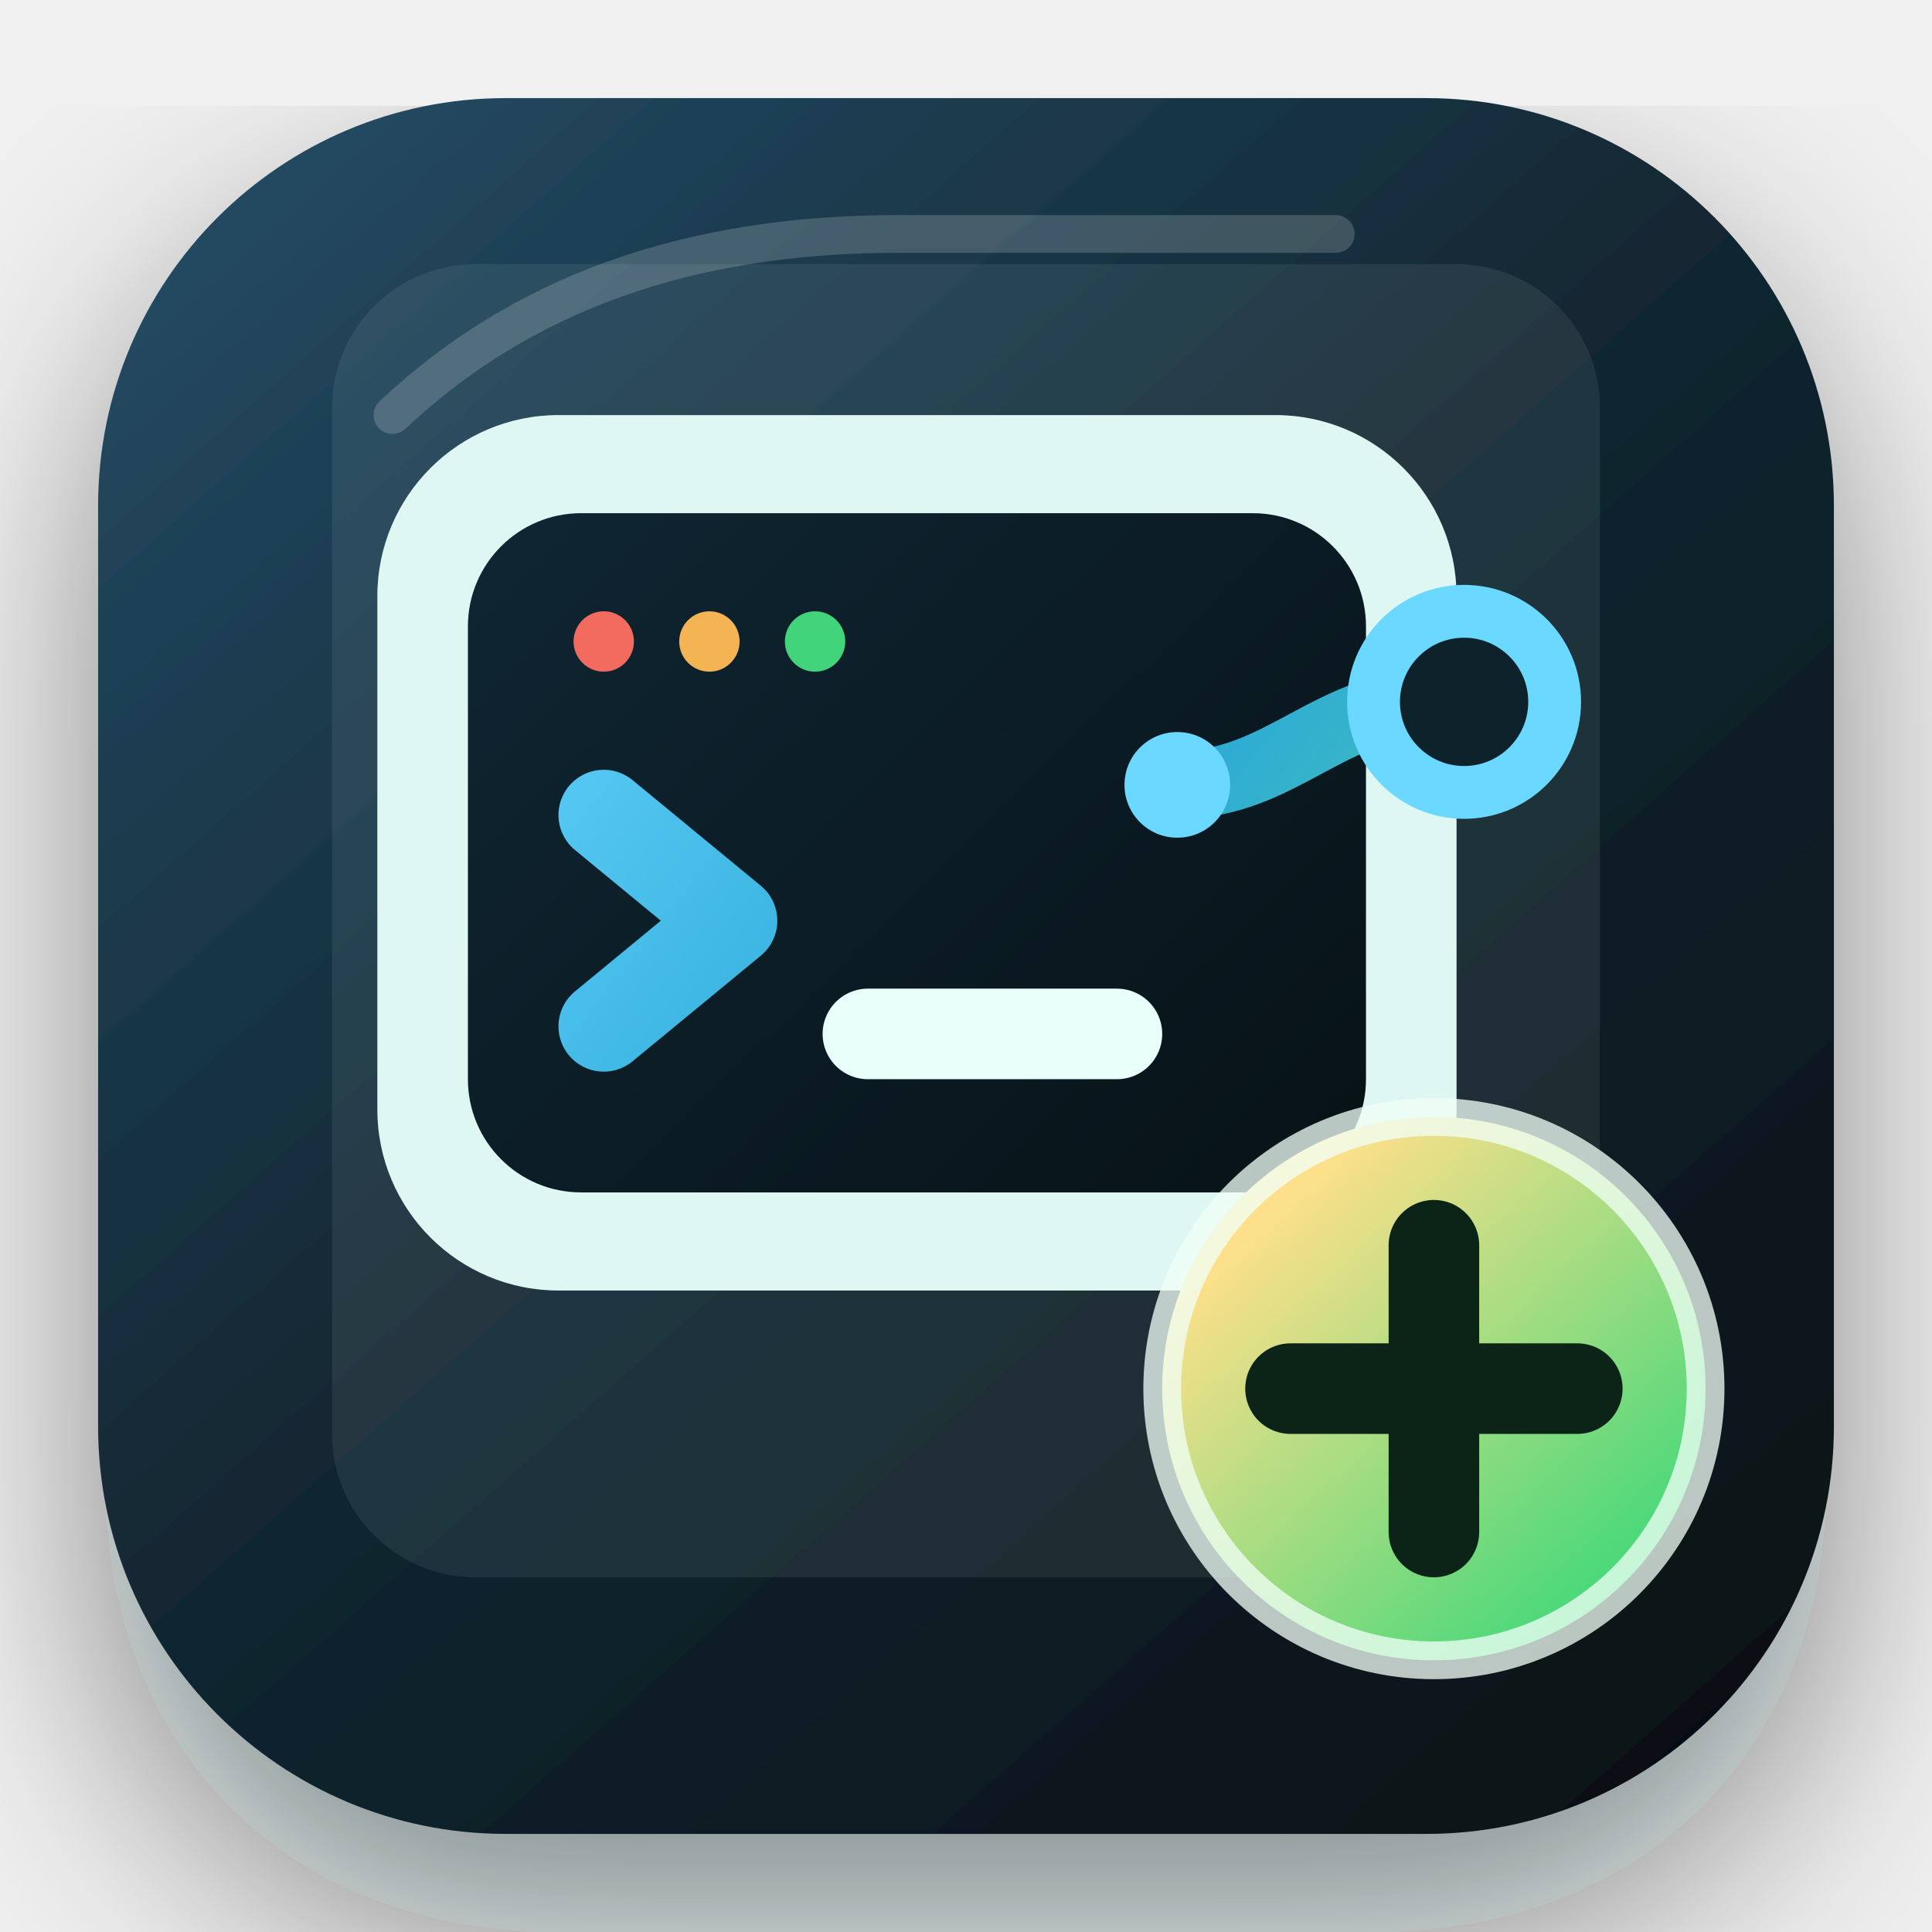
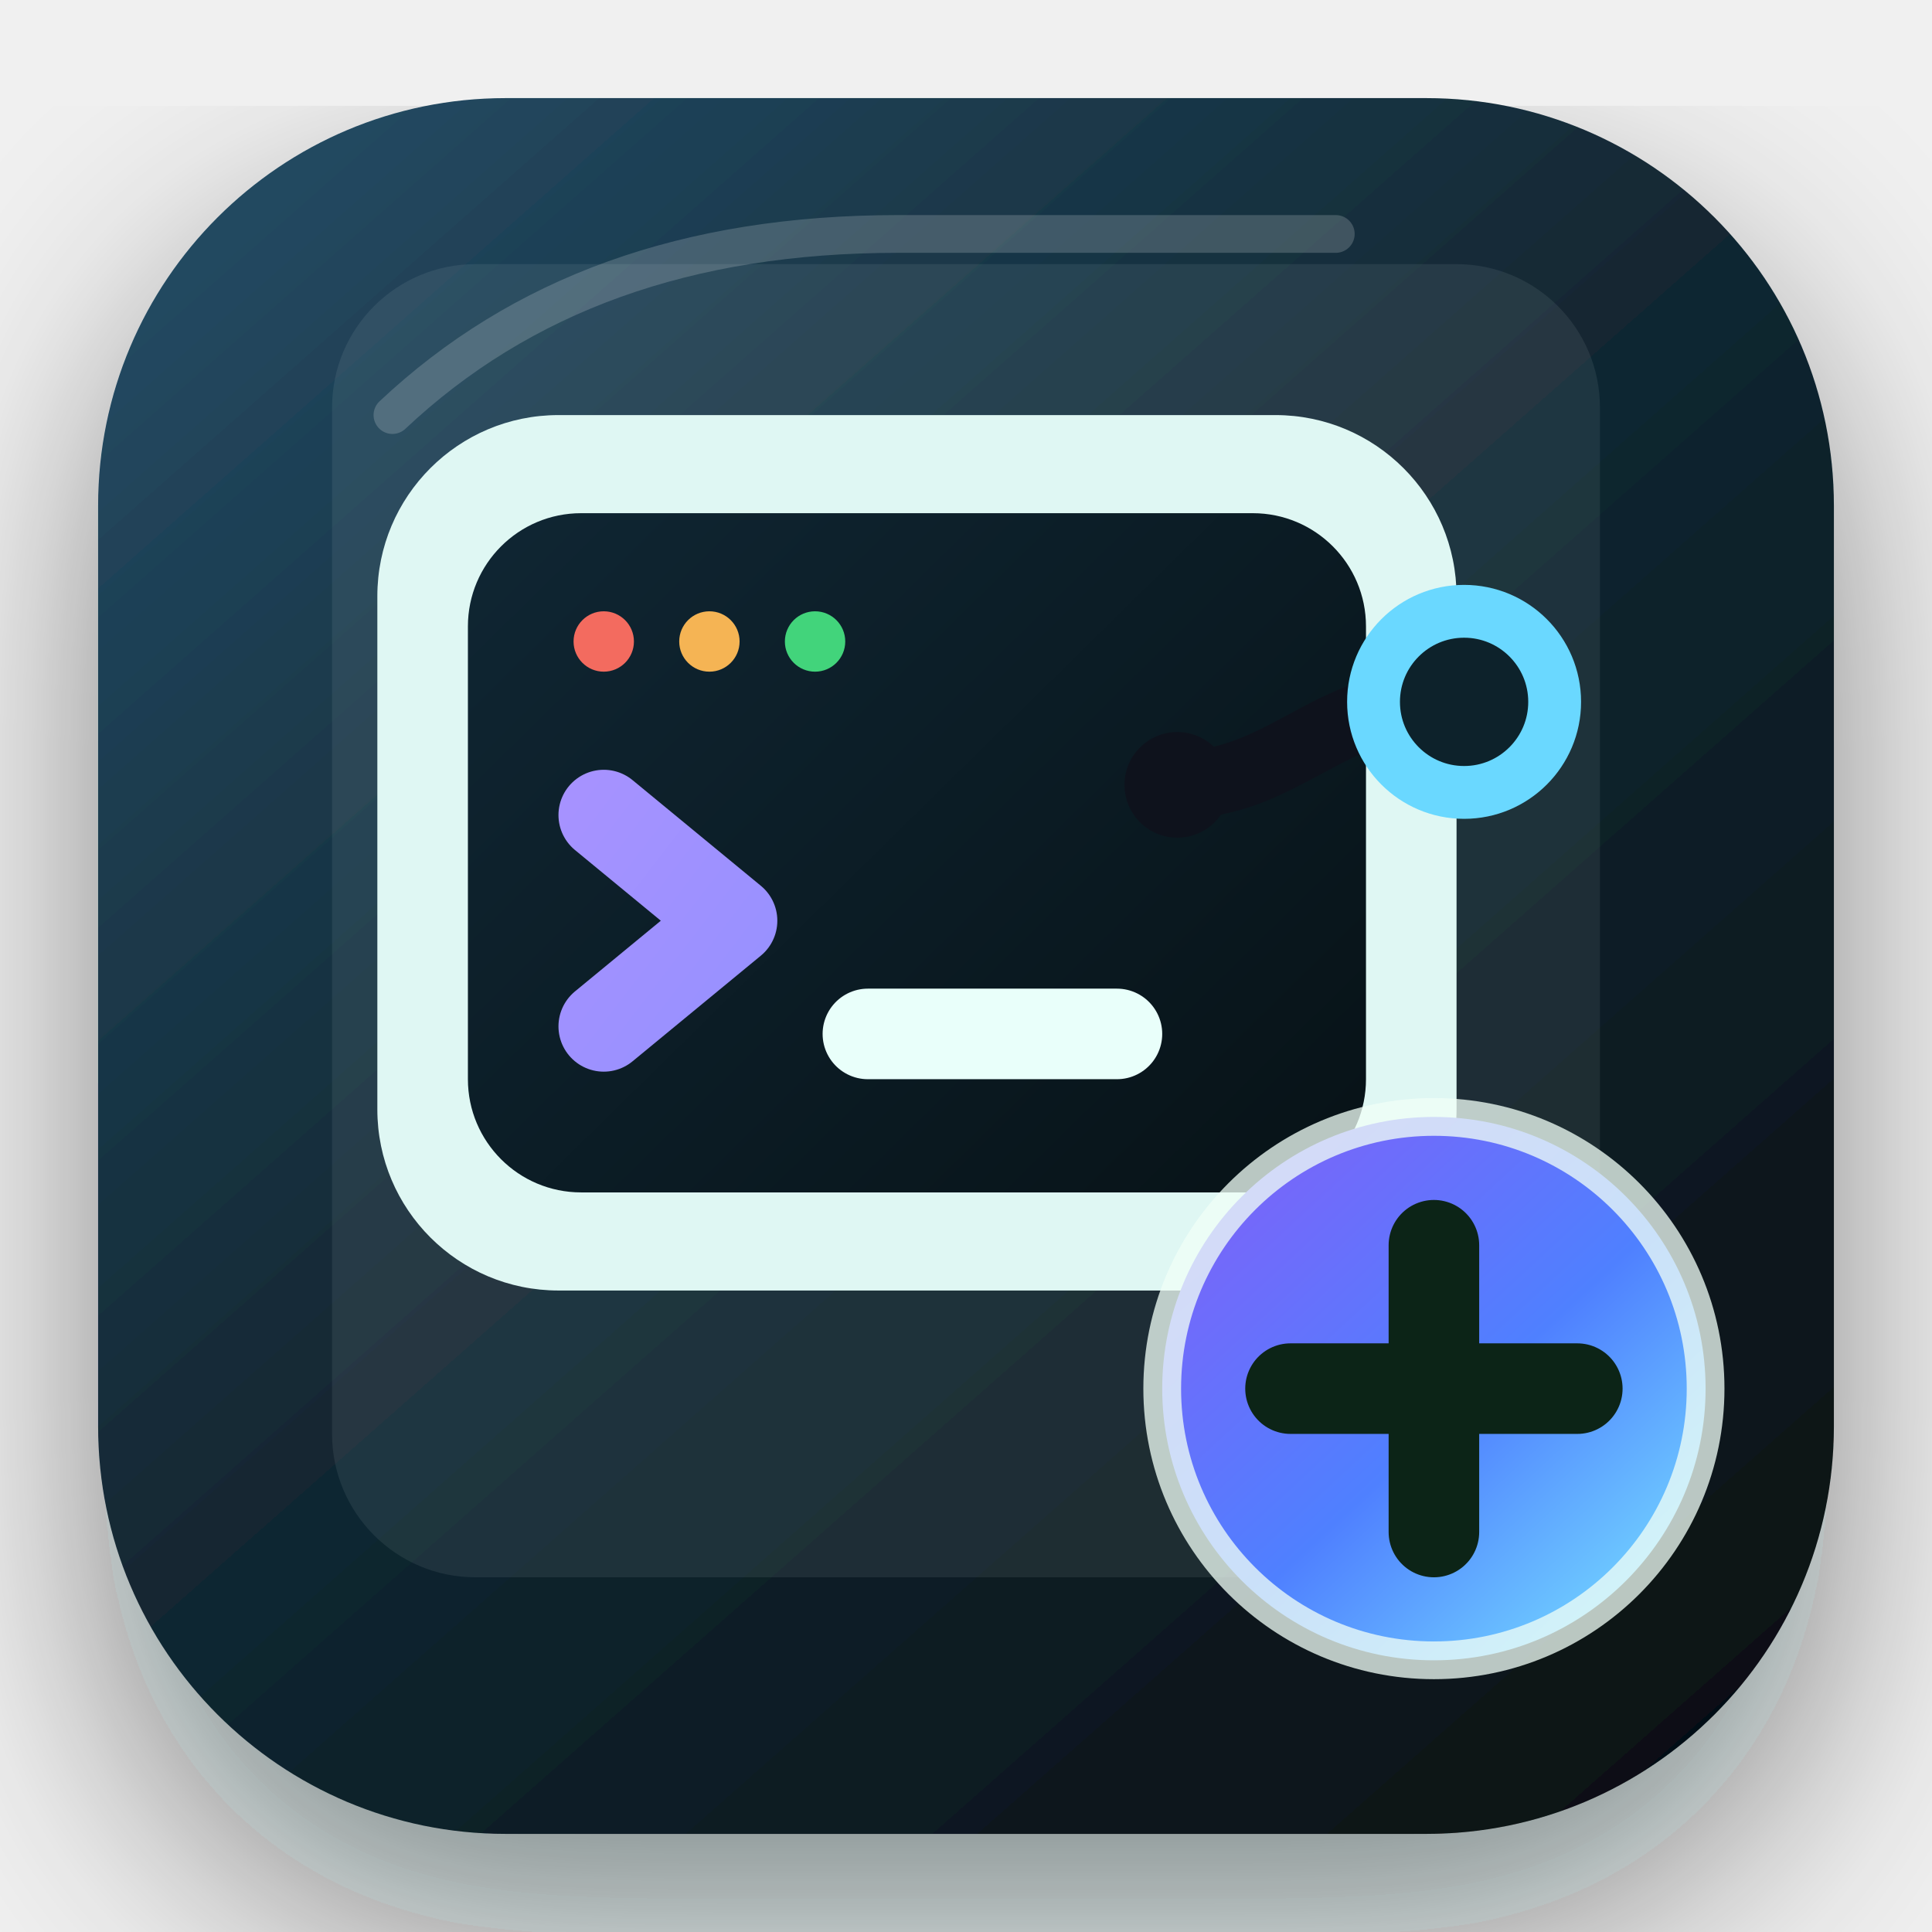
<svg xmlns="http://www.w3.org/2000/svg" width="256" height="256" viewBox="0 0 256 256" fill="none" role="img" aria-labelledby="title desc">
  <defs>
    <linearGradient id="shell" x1="30" y1="18" x2="224" y2="238" gradientUnits="userSpaceOnUse">
      <stop stop-color="#244B64" />
      <stop offset=".46" stop-color="#122833" />
      <stop offset="1" stop-color="#061014" />
    </linearGradient>
    <linearGradient id="panel" x1="52" y1="58" x2="170" y2="178" gradientUnits="userSpaceOnUse">
      <stop stop-color="#102836" />
      <stop offset="1" stop-color="#071115" />
    </linearGradient>
    <linearGradient id="rail" x1="59" y1="75" x2="205" y2="187" gradientUnits="userSpaceOnUse">
-       <stop stop-color="#69D6FF" />
-       <stop offset=".5" stop-color="#2BA9D7" />
-       <stop offset="1" stop-color="#68E08F" />
+       <stop stop-color="#B393FF" />
+       <stop offset=".5" stop-color="#8E90FF" />
+       <stop offset="1" stop-color="#7AAEFF" />
    </linearGradient>
    <linearGradient id="plus" x1="171" y1="157" x2="221" y2="211" gradientUnits="userSpaceOnUse">
-       <stop stop-color="#FFE08A" />
-       <stop offset="1" stop-color="#37D878" />
+       <stop stop-color="#7369FA" />
+       <stop offset=".5" stop-color="#4F80FF" />
+       <stop offset="1" stop-color="#72D5FF" />
    </linearGradient>
    <filter id="softShadow" x="-20%" y="-20%" width="140%" height="140%">
      <feDropShadow dx="0" dy="14" stdDeviation="16" flood-color="#031217" flood-opacity=".45" />
    </filter>
  </defs>
  <rect x="13" y="13" width="230" height="230" rx="54" fill="url(#shell)" filter="url(#softShadow)" />
  <path d="M44 54C44 43.51 52.51 35 63 35H193C203.49 35 212 43.51 212 54V190C212 200.49 203.49 209 193 209H63C52.51 209 44 200.49 44 190V54Z" fill="#EAF7F6" fill-opacity=".08" />
  <rect x="50" y="55" width="143" height="116" rx="24" fill="#DFF7F3" />
  <rect x="62" y="68" width="119" height="90" rx="15" fill="url(#panel)" />
  <circle cx="80" cy="85" r="4" fill="#F36B5F" />
  <circle cx="94" cy="85" r="4" fill="#F5B454" />
  <circle cx="108" cy="85" r="4" fill="#42D47B" />
  <path d="M80 108L97 122L80 136" stroke="url(#rail)" stroke-width="12" stroke-linecap="round" stroke-linejoin="round" />
  <path d="M115 137H148" stroke="#E9FFFA" stroke-width="12" stroke-linecap="round" />
-   <path d="M156 104C170 104 176 93 191 93" stroke="url(#rail)" stroke-width="9" stroke-linecap="round" />
+   <path d="M156 104C170 104 176 93 191 93" stroke="#0E121C" stroke-width="9" stroke-linecap="round" />
  <circle cx="194" cy="93" r="12" fill="#0D222B" stroke="#6AD8FF" stroke-width="7" />
-   <circle cx="156" cy="104" r="7" fill="#6AD8FF" />
+   <circle cx="156" cy="104" r="7" fill="#0E121C" />
  <circle cx="190" cy="184" r="36" fill="url(#plus)" stroke="#F1FFF7" stroke-opacity=".76" stroke-width="5" />
  <path d="M190 165V203M171 184H209" stroke="#0C2417" stroke-width="12" stroke-linecap="round" />
  <path d="M52 55C69 39 91 31 119 31H177" stroke="white" stroke-opacity=".18" stroke-width="5" stroke-linecap="round" />
</svg>
